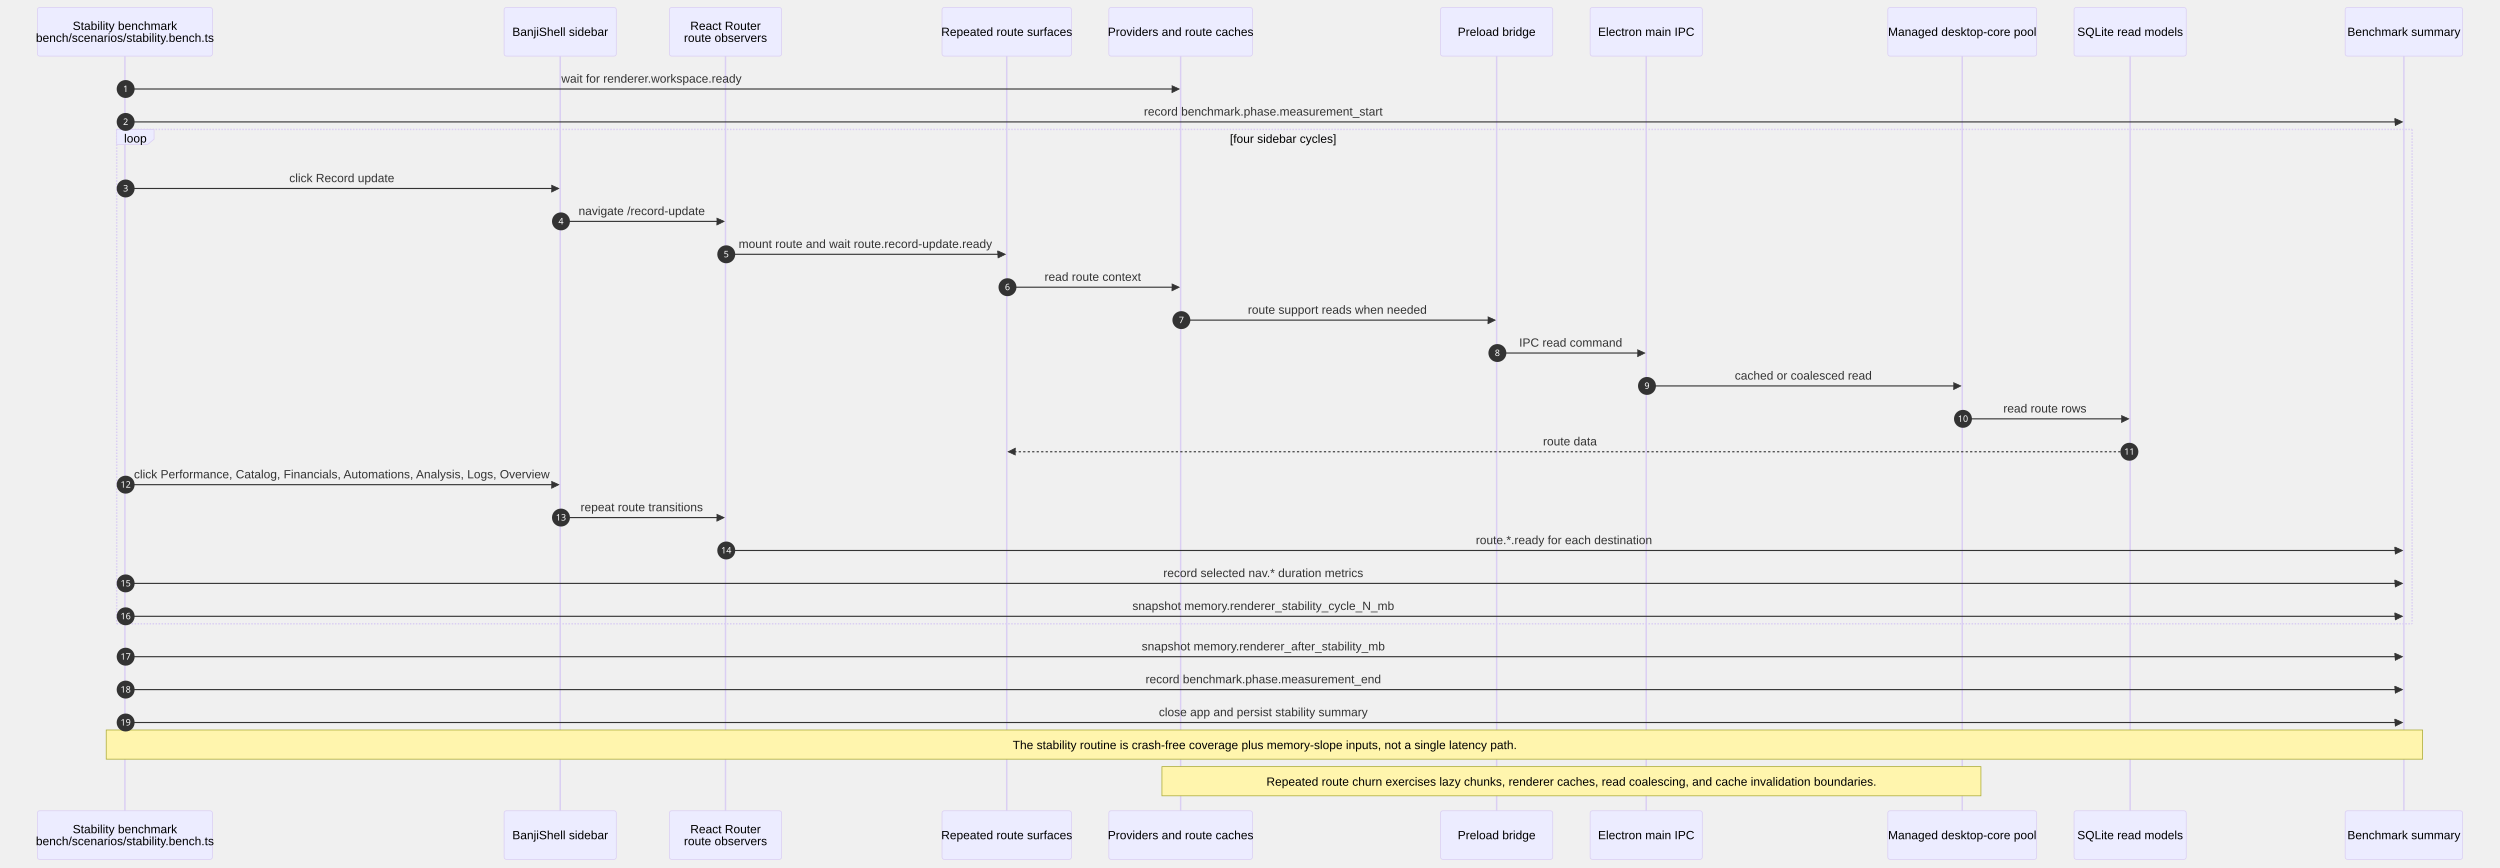
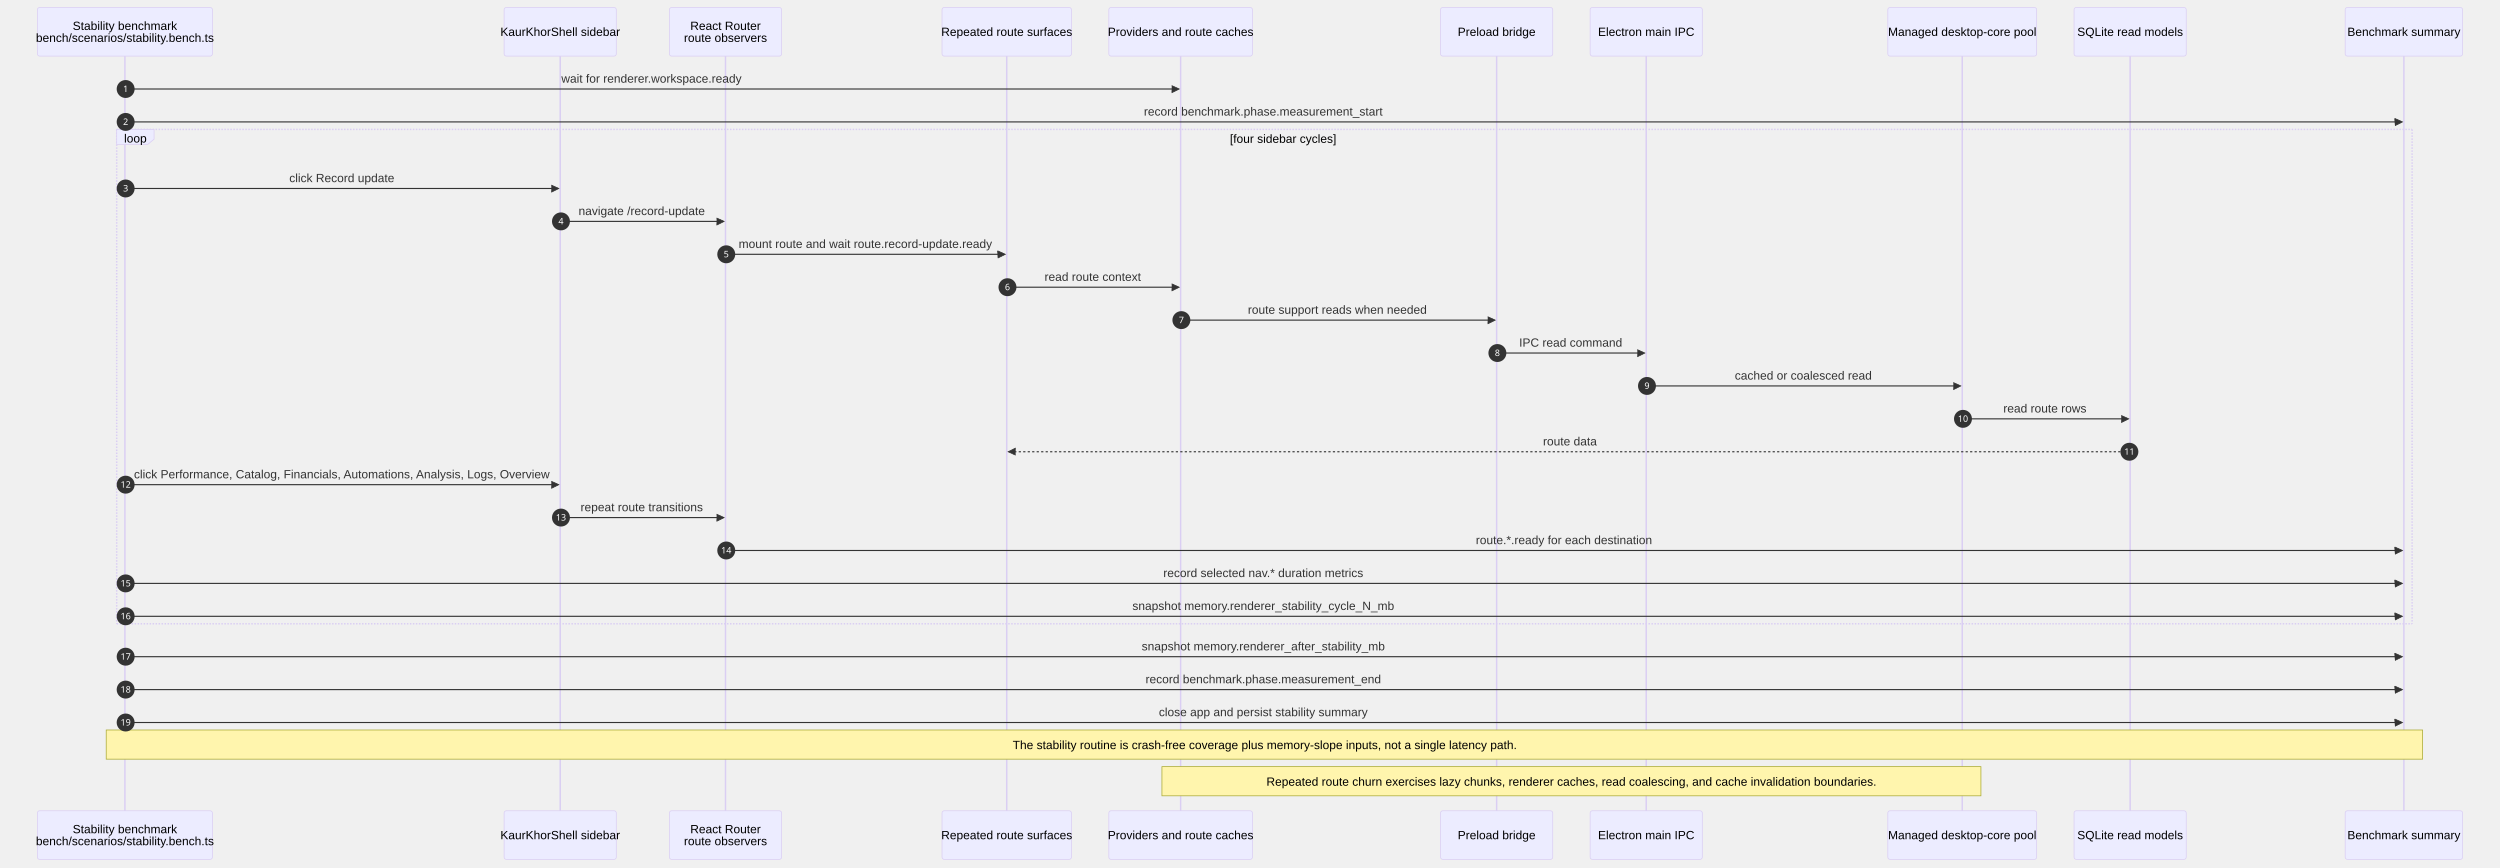
<svg xmlns="http://www.w3.org/2000/svg" id="my-svg" width="100%" style="max-width: 3342.5px; background-color: white;" viewBox="-50 -10 3342.5 1160" role="graphics-document document" aria-roledescription="sequence">
  <g>
    <rect x="3085.5" y="1074" fill="#eaeaea" stroke="#666" width="157" height="65" name="Metrics" rx="3" ry="3" class="actor actor-bottom" />
    <text x="3164" y="1106.5" dominant-baseline="central" alignment-baseline="central" class="actor actor-box" style="text-anchor: middle; font-size: 16px; font-weight: 400;">
      <tspan x="3164" dy="0">Benchmark summary</tspan>
    </text>
  </g>
  <g>
    <rect x="2723" y="1074" fill="#eaeaea" stroke="#666" width="150" height="65" name="Store" rx="3" ry="3" class="actor actor-bottom" />
    <text x="2798" y="1106.5" dominant-baseline="central" alignment-baseline="central" class="actor actor-box" style="text-anchor: middle; font-size: 16px; font-weight: 400;">
      <tspan x="2798" dy="0">SQLite read models</tspan>
    </text>
  </g>
  <g>
    <rect x="2474" y="1074" fill="#eaeaea" stroke="#666" width="199" height="65" name="Core" rx="3" ry="3" class="actor actor-bottom" />
    <text x="2573.5" y="1106.5" dominant-baseline="central" alignment-baseline="central" class="actor actor-box" style="text-anchor: middle; font-size: 16px; font-weight: 400;">
      <tspan x="2573.5" dy="0">Managed desktop-core pool</tspan>
    </text>
  </g>
  <g>
    <rect x="2076" y="1074" fill="#eaeaea" stroke="#666" width="150" height="65" name="Main" rx="3" ry="3" class="actor actor-bottom" />
    <text x="2151" y="1106.5" dominant-baseline="central" alignment-baseline="central" class="actor actor-box" style="text-anchor: middle; font-size: 16px; font-weight: 400;">
      <tspan x="2151" dy="0">Electron main IPC</tspan>
    </text>
  </g>
  <g>
    <rect x="1876" y="1074" fill="#eaeaea" stroke="#666" width="150" height="65" name="Preload" rx="3" ry="3" class="actor actor-bottom" />
    <text x="1951" y="1106.5" dominant-baseline="central" alignment-baseline="central" class="actor actor-box" style="text-anchor: middle; font-size: 16px; font-weight: 400;">
      <tspan x="1951" dy="0">Preload bridge</tspan>
    </text>
  </g>
  <g>
    <rect x="1432.5" y="1074" fill="#eaeaea" stroke="#666" width="192" height="65" name="Provider" rx="3" ry="3" class="actor actor-bottom" />
    <text x="1528.5" y="1106.5" dominant-baseline="central" alignment-baseline="central" class="actor actor-box" style="text-anchor: middle; font-size: 16px; font-weight: 400;">
      <tspan x="1528.5" dy="0">Providers and route caches</tspan>
    </text>
  </g>
  <g>
    <rect x="1209.5" y="1074" fill="#eaeaea" stroke="#666" width="173" height="65" name="Routes" rx="3" ry="3" class="actor actor-bottom" />
    <text x="1296" y="1106.5" dominant-baseline="central" alignment-baseline="central" class="actor actor-box" style="text-anchor: middle; font-size: 16px; font-weight: 400;">
      <tspan x="1296" dy="0">Repeated route surfaces</tspan>
    </text>
  </g>
  <g>
    <rect x="845" y="1074" fill="#eaeaea" stroke="#666" width="150" height="65" name="Router" rx="3" ry="3" class="actor actor-bottom" />
    <text x="920" y="1106.5" dominant-baseline="central" alignment-baseline="central" class="actor actor-box" style="text-anchor: middle; font-size: 16px; font-weight: 400;">
      <tspan x="920" dy="-8">React Router</tspan>
    </text>
    <text x="920" y="1106.5" dominant-baseline="central" alignment-baseline="central" class="actor actor-box" style="text-anchor: middle; font-size: 16px; font-weight: 400;">
      <tspan x="920" dy="8">route observers</tspan>
    </text>
  </g>
  <g>
    <rect x="624" y="1074" fill="#eaeaea" stroke="#666" width="150" height="65" name="Shell" rx="3" ry="3" class="actor actor-bottom" />
    <text x="699" y="1106.5" dominant-baseline="central" alignment-baseline="central" class="actor actor-box" style="text-anchor: middle; font-size: 16px; font-weight: 400;">
-       <tspan x="699" dy="0">BanjiShell sidebar</tspan>
+       <tspan x="699" dy="0">KaurKhorShell sidebar</tspan>
    </text>
  </g>
  <g>
    <rect x="0" y="1074" fill="#eaeaea" stroke="#666" width="234" height="65" name="Bench" rx="3" ry="3" class="actor actor-bottom" />
    <text x="117" y="1106.5" dominant-baseline="central" alignment-baseline="central" class="actor actor-box" style="text-anchor: middle; font-size: 16px; font-weight: 400;">
      <tspan x="117" dy="-8">Stability benchmark</tspan>
    </text>
    <text x="117" y="1106.5" dominant-baseline="central" alignment-baseline="central" class="actor actor-box" style="text-anchor: middle; font-size: 16px; font-weight: 400;">
      <tspan x="117" dy="8">bench/scenarios/stability.bench.ts</tspan>
    </text>
  </g>
  <g>
    <line id="actor9" x1="3164" y1="65" x2="3164" y2="1074" class="actor-line 200" stroke-width="0.5px" stroke="#999" name="Metrics" />
    <g id="root-9">
      <rect x="3085.5" y="0" fill="#eaeaea" stroke="#666" width="157" height="65" name="Metrics" rx="3" ry="3" class="actor actor-top" />
      <text x="3164" y="32.5" dominant-baseline="central" alignment-baseline="central" class="actor actor-box" style="text-anchor: middle; font-size: 16px; font-weight: 400;">
        <tspan x="3164" dy="0">Benchmark summary</tspan>
      </text>
    </g>
  </g>
  <g>
    <line id="actor8" x1="2798" y1="65" x2="2798" y2="1074" class="actor-line 200" stroke-width="0.5px" stroke="#999" name="Store" />
    <g id="root-8">
      <rect x="2723" y="0" fill="#eaeaea" stroke="#666" width="150" height="65" name="Store" rx="3" ry="3" class="actor actor-top" />
      <text x="2798" y="32.5" dominant-baseline="central" alignment-baseline="central" class="actor actor-box" style="text-anchor: middle; font-size: 16px; font-weight: 400;">
        <tspan x="2798" dy="0">SQLite read models</tspan>
      </text>
    </g>
  </g>
  <g>
    <line id="actor7" x1="2573.5" y1="65" x2="2573.5" y2="1074" class="actor-line 200" stroke-width="0.5px" stroke="#999" name="Core" />
    <g id="root-7">
      <rect x="2474" y="0" fill="#eaeaea" stroke="#666" width="199" height="65" name="Core" rx="3" ry="3" class="actor actor-top" />
      <text x="2573.5" y="32.5" dominant-baseline="central" alignment-baseline="central" class="actor actor-box" style="text-anchor: middle; font-size: 16px; font-weight: 400;">
        <tspan x="2573.5" dy="0">Managed desktop-core pool</tspan>
      </text>
    </g>
  </g>
  <g>
    <line id="actor6" x1="2151" y1="65" x2="2151" y2="1074" class="actor-line 200" stroke-width="0.5px" stroke="#999" name="Main" />
    <g id="root-6">
      <rect x="2076" y="0" fill="#eaeaea" stroke="#666" width="150" height="65" name="Main" rx="3" ry="3" class="actor actor-top" />
      <text x="2151" y="32.5" dominant-baseline="central" alignment-baseline="central" class="actor actor-box" style="text-anchor: middle; font-size: 16px; font-weight: 400;">
        <tspan x="2151" dy="0">Electron main IPC</tspan>
      </text>
    </g>
  </g>
  <g>
    <line id="actor5" x1="1951" y1="65" x2="1951" y2="1074" class="actor-line 200" stroke-width="0.5px" stroke="#999" name="Preload" />
    <g id="root-5">
      <rect x="1876" y="0" fill="#eaeaea" stroke="#666" width="150" height="65" name="Preload" rx="3" ry="3" class="actor actor-top" />
      <text x="1951" y="32.5" dominant-baseline="central" alignment-baseline="central" class="actor actor-box" style="text-anchor: middle; font-size: 16px; font-weight: 400;">
        <tspan x="1951" dy="0">Preload bridge</tspan>
      </text>
    </g>
  </g>
  <g>
    <line id="actor4" x1="1528.5" y1="65" x2="1528.5" y2="1074" class="actor-line 200" stroke-width="0.5px" stroke="#999" name="Provider" />
    <g id="root-4">
      <rect x="1432.5" y="0" fill="#eaeaea" stroke="#666" width="192" height="65" name="Provider" rx="3" ry="3" class="actor actor-top" />
      <text x="1528.5" y="32.5" dominant-baseline="central" alignment-baseline="central" class="actor actor-box" style="text-anchor: middle; font-size: 16px; font-weight: 400;">
        <tspan x="1528.5" dy="0">Providers and route caches</tspan>
      </text>
    </g>
  </g>
  <g>
    <line id="actor3" x1="1296" y1="65" x2="1296" y2="1074" class="actor-line 200" stroke-width="0.5px" stroke="#999" name="Routes" />
    <g id="root-3">
      <rect x="1209.5" y="0" fill="#eaeaea" stroke="#666" width="173" height="65" name="Routes" rx="3" ry="3" class="actor actor-top" />
      <text x="1296" y="32.5" dominant-baseline="central" alignment-baseline="central" class="actor actor-box" style="text-anchor: middle; font-size: 16px; font-weight: 400;">
        <tspan x="1296" dy="0">Repeated route surfaces</tspan>
      </text>
    </g>
  </g>
  <g>
    <line id="actor2" x1="920" y1="65" x2="920" y2="1074" class="actor-line 200" stroke-width="0.5px" stroke="#999" name="Router" />
    <g id="root-2">
      <rect x="845" y="0" fill="#eaeaea" stroke="#666" width="150" height="65" name="Router" rx="3" ry="3" class="actor actor-top" />
      <text x="920" y="32.5" dominant-baseline="central" alignment-baseline="central" class="actor actor-box" style="text-anchor: middle; font-size: 16px; font-weight: 400;">
        <tspan x="920" dy="-8">React Router</tspan>
      </text>
      <text x="920" y="32.5" dominant-baseline="central" alignment-baseline="central" class="actor actor-box" style="text-anchor: middle; font-size: 16px; font-weight: 400;">
        <tspan x="920" dy="8">route observers</tspan>
      </text>
    </g>
  </g>
  <g>
    <line id="actor1" x1="699" y1="65" x2="699" y2="1074" class="actor-line 200" stroke-width="0.5px" stroke="#999" name="Shell" />
    <g id="root-1">
      <rect x="624" y="0" fill="#eaeaea" stroke="#666" width="150" height="65" name="Shell" rx="3" ry="3" class="actor actor-top" />
      <text x="699" y="32.5" dominant-baseline="central" alignment-baseline="central" class="actor actor-box" style="text-anchor: middle; font-size: 16px; font-weight: 400;">
-         <tspan x="699" dy="0">BanjiShell sidebar</tspan>
+         <tspan x="699" dy="0">KaurKhorShell sidebar</tspan>
      </text>
    </g>
  </g>
  <g>
    <line id="actor0" x1="117" y1="65" x2="117" y2="1074" class="actor-line 200" stroke-width="0.5px" stroke="#999" name="Bench" />
    <g id="root-0">
      <rect x="0" y="0" fill="#eaeaea" stroke="#666" width="234" height="65" name="Bench" rx="3" ry="3" class="actor actor-top" />
      <text x="117" y="32.5" dominant-baseline="central" alignment-baseline="central" class="actor actor-box" style="text-anchor: middle; font-size: 16px; font-weight: 400;">
        <tspan x="117" dy="-8">Stability benchmark</tspan>
      </text>
      <text x="117" y="32.5" dominant-baseline="central" alignment-baseline="central" class="actor actor-box" style="text-anchor: middle; font-size: 16px; font-weight: 400;">
        <tspan x="117" dy="8">bench/scenarios/stability.bench.ts</tspan>
      </text>
    </g>
  </g>
  <style>#my-svg{font-family:"trebuchet ms",verdana,arial,sans-serif;font-size:16px;fill:#333;}@keyframes edge-animation-frame{from{stroke-dashoffset:0;}}@keyframes dash{to{stroke-dashoffset:0;}}#my-svg .edge-animation-slow{stroke-dasharray:9,5!important;stroke-dashoffset:900;animation:dash 50s linear infinite;stroke-linecap:round;}#my-svg .edge-animation-fast{stroke-dasharray:9,5!important;stroke-dashoffset:900;animation:dash 20s linear infinite;stroke-linecap:round;}#my-svg .error-icon{fill:#552222;}#my-svg .error-text{fill:#552222;stroke:#552222;}#my-svg .edge-thickness-normal{stroke-width:1px;}#my-svg .edge-thickness-thick{stroke-width:3.5px;}#my-svg .edge-pattern-solid{stroke-dasharray:0;}#my-svg .edge-thickness-invisible{stroke-width:0;fill:none;}#my-svg .edge-pattern-dashed{stroke-dasharray:3;}#my-svg .edge-pattern-dotted{stroke-dasharray:2;}#my-svg .marker{fill:#333333;stroke:#333333;}#my-svg .marker.cross{stroke:#333333;}#my-svg svg{font-family:"trebuchet ms",verdana,arial,sans-serif;font-size:16px;}#my-svg p{margin:0;}#my-svg .actor{stroke:hsl(259.626, 59.777%, 87.902%);fill:#ECECFF;}#my-svg text.actor&gt;tspan{fill:black;stroke:none;}#my-svg .actor-line{stroke:hsl(259.626, 59.777%, 87.902%);}#my-svg .innerArc{stroke-width:1.5;stroke-dasharray:none;}#my-svg .messageLine0{stroke-width:1.5;stroke-dasharray:none;stroke:#333;}#my-svg .messageLine1{stroke-width:1.5;stroke-dasharray:2,2;stroke:#333;}#my-svg #arrowhead path{fill:#333;stroke:#333;}#my-svg .sequenceNumber{fill:white;}#my-svg #sequencenumber{fill:#333;}#my-svg #crosshead path{fill:#333;stroke:#333;}#my-svg .messageText{fill:#333;stroke:none;}#my-svg .labelBox{stroke:hsl(259.626, 59.777%, 87.902%);fill:#ECECFF;}#my-svg .labelText,#my-svg .labelText&gt;tspan{fill:black;stroke:none;}#my-svg .loopText,#my-svg .loopText&gt;tspan{fill:black;stroke:none;}#my-svg .loopLine{stroke-width:2px;stroke-dasharray:2,2;stroke:hsl(259.626, 59.777%, 87.902%);fill:hsl(259.626, 59.777%, 87.902%);}#my-svg .note{stroke:#aaaa33;fill:#fff5ad;}#my-svg .noteText,#my-svg .noteText&gt;tspan{fill:black;stroke:none;}#my-svg .activation0{fill:#f4f4f4;stroke:#666;}#my-svg .activation1{fill:#f4f4f4;stroke:#666;}#my-svg .activation2{fill:#f4f4f4;stroke:#666;}#my-svg .actorPopupMenu{position:absolute;}#my-svg .actorPopupMenuPanel{position:absolute;fill:#ECECFF;box-shadow:0px 8px 16px 0px rgba(0,0,0,0.2);filter:drop-shadow(3px 5px 2px rgb(0 0 0 / 0.4));}#my-svg .actor-man line{stroke:hsl(259.626, 59.777%, 87.902%);fill:#ECECFF;}#my-svg .actor-man circle,#my-svg line{stroke:hsl(259.626, 59.777%, 87.902%);fill:#ECECFF;stroke-width:2px;}#my-svg :root{--mermaid-font-family:"trebuchet ms",verdana,arial,sans-serif;}</style>
  <g />
  <defs>
    <symbol id="computer" width="24" height="24">
      <path transform="scale(.5)" d="M2 2v13h20v-13h-20zm18 11h-16v-9h16v9zm-10.228 6l.466-1h3.524l.467 1h-4.457zm14.228 3h-24l2-6h2.104l-1.33 4h18.45l-1.297-4h2.073l2 6zm-5-10h-14v-7h14v7z" />
    </symbol>
  </defs>
  <defs>
    <symbol id="database" fill-rule="evenodd" clip-rule="evenodd">
      <path transform="scale(.5)" d="M12.258.001l.256.004.255.005.253.008.251.01.249.012.247.015.246.016.242.019.241.02.239.023.236.024.233.027.231.028.229.031.225.032.223.034.22.036.217.038.214.04.211.041.208.043.205.045.201.046.198.048.194.05.191.051.187.053.183.054.18.056.175.057.172.059.168.06.163.061.16.063.155.064.15.066.074.033.073.033.071.034.07.034.069.035.068.035.067.035.066.035.064.036.064.036.062.036.06.036.06.037.058.037.058.037.055.038.055.038.053.038.052.038.051.039.05.039.048.039.047.039.045.04.044.04.043.04.041.04.04.041.039.041.037.041.036.041.034.041.033.042.032.042.03.042.029.042.027.042.026.043.024.043.023.043.021.043.02.043.018.044.017.043.015.044.013.044.012.044.011.045.009.044.007.045.006.045.004.045.002.045.001.045v17l-.001.045-.002.045-.004.045-.006.045-.007.045-.009.044-.011.045-.012.044-.013.044-.015.044-.017.043-.018.044-.02.043-.021.043-.023.043-.024.043-.026.043-.027.042-.029.042-.03.042-.032.042-.033.042-.034.041-.036.041-.037.041-.039.041-.04.041-.041.04-.043.04-.044.04-.045.04-.047.039-.048.039-.05.039-.051.039-.052.038-.053.038-.055.038-.055.038-.058.037-.058.037-.06.037-.06.036-.062.036-.064.036-.064.036-.066.035-.067.035-.068.035-.069.035-.07.034-.071.034-.073.033-.074.033-.15.066-.155.064-.16.063-.163.061-.168.06-.172.059-.175.057-.18.056-.183.054-.187.053-.191.051-.194.05-.198.048-.201.046-.205.045-.208.043-.211.041-.214.04-.217.038-.22.036-.223.034-.225.032-.229.031-.231.028-.233.027-.236.024-.239.023-.241.02-.242.019-.246.016-.247.015-.249.012-.251.01-.253.008-.255.005-.256.004-.258.001-.258-.001-.256-.004-.255-.005-.253-.008-.251-.01-.249-.012-.247-.015-.245-.016-.243-.019-.241-.02-.238-.023-.236-.024-.234-.027-.231-.028-.228-.031-.226-.032-.223-.034-.22-.036-.217-.038-.214-.04-.211-.041-.208-.043-.204-.045-.201-.046-.198-.048-.195-.05-.19-.051-.187-.053-.184-.054-.179-.056-.176-.057-.172-.059-.167-.06-.164-.061-.159-.063-.155-.064-.151-.066-.074-.033-.072-.033-.072-.034-.07-.034-.069-.035-.068-.035-.067-.035-.066-.035-.064-.036-.063-.036-.062-.036-.061-.036-.06-.037-.058-.037-.057-.037-.056-.038-.055-.038-.053-.038-.052-.038-.051-.039-.049-.039-.049-.039-.046-.039-.046-.04-.044-.04-.043-.04-.041-.04-.04-.041-.039-.041-.037-.041-.036-.041-.034-.041-.033-.042-.032-.042-.03-.042-.029-.042-.027-.042-.026-.043-.024-.043-.023-.043-.021-.043-.02-.043-.018-.044-.017-.043-.015-.044-.013-.044-.012-.044-.011-.045-.009-.044-.007-.045-.006-.045-.004-.045-.002-.045-.001-.045v-17l.001-.045.002-.045.004-.045.006-.045.007-.045.009-.044.011-.045.012-.044.013-.044.015-.044.017-.043.018-.044.02-.043.021-.043.023-.043.024-.043.026-.043.027-.042.029-.042.03-.042.032-.042.033-.042.034-.041.036-.041.037-.041.039-.041.04-.041.041-.04.043-.04.044-.04.046-.04.046-.039.049-.039.049-.039.051-.039.052-.038.053-.038.055-.038.056-.038.057-.037.058-.037.06-.037.061-.036.062-.036.063-.036.064-.036.066-.035.067-.035.068-.035.069-.035.07-.034.072-.034.072-.033.074-.033.151-.066.155-.064.159-.063.164-.061.167-.06.172-.059.176-.057.179-.056.184-.054.187-.053.19-.051.195-.05.198-.048.201-.046.204-.045.208-.043.211-.041.214-.04.217-.038.22-.036.223-.034.226-.032.228-.031.231-.028.234-.027.236-.024.238-.023.241-.02.243-.019.245-.016.247-.015.249-.012.251-.01.253-.008.255-.005.256-.004.258-.001.258.001zm-9.258 20.499v.01l.001.021.003.021.004.022.005.021.006.022.007.022.009.023.01.022.011.023.012.023.013.023.015.023.016.024.017.023.018.024.019.024.021.024.022.025.023.024.024.025.052.049.056.05.061.051.066.051.07.051.075.051.079.052.084.052.088.052.092.052.097.052.102.051.105.052.11.052.114.051.119.051.123.051.127.05.131.05.135.05.139.048.144.049.147.047.152.047.155.047.16.045.163.045.167.043.171.043.176.041.178.041.183.039.187.039.19.037.194.035.197.035.202.033.204.031.209.03.212.029.216.027.219.025.222.024.226.021.23.02.233.018.236.016.24.015.243.012.246.01.249.008.253.005.256.004.259.001.26-.001.257-.004.254-.005.25-.008.247-.011.244-.012.241-.014.237-.016.233-.018.231-.021.226-.021.224-.024.22-.026.216-.027.212-.028.21-.031.205-.031.202-.034.198-.034.194-.036.191-.037.187-.039.183-.04.179-.04.175-.042.172-.043.168-.044.163-.045.16-.046.155-.046.152-.047.148-.048.143-.049.139-.049.136-.05.131-.05.126-.05.123-.051.118-.052.114-.051.11-.052.106-.052.101-.052.096-.052.092-.052.088-.053.083-.051.079-.052.074-.052.07-.051.065-.051.06-.051.056-.05.051-.05.023-.024.023-.025.021-.024.02-.024.019-.024.018-.024.017-.024.015-.023.014-.024.013-.023.012-.023.01-.023.01-.022.008-.022.006-.022.006-.022.004-.022.004-.021.001-.021.001-.021v-4.127l-.077.055-.08.053-.083.054-.085.053-.087.052-.09.052-.093.051-.095.05-.097.05-.1.049-.102.049-.105.048-.106.047-.109.047-.111.046-.114.045-.115.045-.118.044-.12.043-.122.042-.124.042-.126.041-.128.04-.13.04-.132.038-.134.038-.135.037-.138.037-.139.035-.142.035-.143.034-.144.033-.147.032-.148.031-.15.03-.151.03-.153.029-.154.027-.156.027-.158.026-.159.025-.161.024-.162.023-.163.022-.165.021-.166.02-.167.019-.169.018-.169.017-.171.016-.173.015-.173.014-.175.013-.175.012-.177.011-.178.01-.179.008-.179.008-.181.006-.182.005-.182.004-.184.003-.184.002h-.37l-.184-.002-.184-.003-.182-.004-.182-.005-.181-.006-.179-.008-.179-.008-.178-.01-.176-.011-.176-.012-.175-.013-.173-.014-.172-.015-.171-.016-.17-.017-.169-.018-.167-.019-.166-.02-.165-.021-.163-.022-.162-.023-.161-.024-.159-.025-.157-.026-.156-.027-.155-.027-.153-.029-.151-.03-.15-.03-.148-.031-.146-.032-.145-.033-.143-.034-.141-.035-.14-.035-.137-.037-.136-.037-.134-.038-.132-.038-.13-.04-.128-.04-.126-.041-.124-.042-.122-.042-.12-.044-.117-.043-.116-.045-.113-.045-.112-.046-.109-.047-.106-.047-.105-.048-.102-.049-.1-.049-.097-.05-.095-.05-.093-.052-.09-.051-.087-.052-.085-.053-.083-.054-.08-.054-.077-.054v4.127zm0-5.654v.011l.001.021.003.021.004.021.005.022.006.022.007.022.009.022.01.022.011.023.012.023.013.023.015.024.016.023.017.024.018.024.019.024.021.024.022.024.023.025.024.024.052.05.056.05.061.05.066.051.07.051.075.052.079.051.084.052.088.052.092.052.097.052.102.052.105.052.11.051.114.051.119.052.123.05.127.051.131.05.135.049.139.049.144.048.147.048.152.047.155.046.16.045.163.045.167.044.171.042.176.042.178.04.183.04.187.038.19.037.194.036.197.034.202.033.204.032.209.03.212.028.216.027.219.025.222.024.226.022.23.02.233.018.236.016.24.014.243.012.246.01.249.008.253.006.256.003.259.001.26-.001.257-.003.254-.006.25-.008.247-.01.244-.012.241-.015.237-.016.233-.018.231-.02.226-.022.224-.024.22-.025.216-.027.212-.029.21-.03.205-.032.202-.033.198-.035.194-.036.191-.037.187-.039.183-.039.179-.041.175-.042.172-.043.168-.044.163-.045.16-.045.155-.047.152-.047.148-.048.143-.048.139-.05.136-.049.131-.05.126-.051.123-.051.118-.051.114-.052.11-.052.106-.052.101-.052.096-.052.092-.052.088-.052.083-.052.079-.052.074-.051.07-.052.065-.051.06-.05.056-.051.051-.049.023-.025.023-.024.021-.025.02-.024.019-.024.018-.024.017-.024.015-.023.014-.023.013-.024.012-.022.01-.023.01-.023.008-.022.006-.022.006-.022.004-.021.004-.022.001-.021.001-.021v-4.139l-.077.054-.08.054-.083.054-.085.052-.087.053-.09.051-.093.051-.095.051-.097.05-.1.049-.102.049-.105.048-.106.047-.109.047-.111.046-.114.045-.115.044-.118.044-.12.044-.122.042-.124.042-.126.041-.128.04-.13.039-.132.039-.134.038-.135.037-.138.036-.139.036-.142.035-.143.033-.144.033-.147.033-.148.031-.15.03-.151.03-.153.028-.154.028-.156.027-.158.026-.159.025-.161.024-.162.023-.163.022-.165.021-.166.02-.167.019-.169.018-.169.017-.171.016-.173.015-.173.014-.175.013-.175.012-.177.011-.178.009-.179.009-.179.007-.181.007-.182.005-.182.004-.184.003-.184.002h-.37l-.184-.002-.184-.003-.182-.004-.182-.005-.181-.007-.179-.007-.179-.009-.178-.009-.176-.011-.176-.012-.175-.013-.173-.014-.172-.015-.171-.016-.17-.017-.169-.018-.167-.019-.166-.02-.165-.021-.163-.022-.162-.023-.161-.024-.159-.025-.157-.026-.156-.027-.155-.028-.153-.028-.151-.03-.15-.03-.148-.031-.146-.033-.145-.033-.143-.033-.141-.035-.14-.036-.137-.036-.136-.037-.134-.038-.132-.039-.13-.039-.128-.04-.126-.041-.124-.042-.122-.043-.12-.043-.117-.044-.116-.044-.113-.046-.112-.046-.109-.046-.106-.047-.105-.048-.102-.049-.1-.049-.097-.05-.095-.051-.093-.051-.09-.051-.087-.053-.085-.052-.083-.054-.08-.054-.077-.054v4.139zm0-5.666v.011l.001.02.003.022.004.021.005.022.006.021.007.022.009.023.01.022.011.023.012.023.013.023.015.023.016.024.017.024.018.023.019.024.021.025.022.024.023.024.024.025.052.05.056.05.061.05.066.051.07.051.075.052.079.051.084.052.088.052.092.052.097.052.102.052.105.051.11.052.114.051.119.051.123.051.127.05.131.05.135.05.139.049.144.048.147.048.152.047.155.046.16.045.163.045.167.043.171.043.176.042.178.04.183.04.187.038.19.037.194.036.197.034.202.033.204.032.209.03.212.028.216.027.219.025.222.024.226.021.23.02.233.018.236.017.24.014.243.012.246.01.249.008.253.006.256.003.259.001.26-.001.257-.003.254-.006.25-.008.247-.01.244-.013.241-.014.237-.016.233-.018.231-.02.226-.022.224-.024.22-.025.216-.027.212-.029.21-.03.205-.032.202-.033.198-.035.194-.036.191-.037.187-.039.183-.039.179-.041.175-.042.172-.043.168-.044.163-.045.16-.045.155-.047.152-.047.148-.048.143-.049.139-.049.136-.049.131-.051.126-.05.123-.051.118-.052.114-.051.11-.052.106-.052.101-.052.096-.052.092-.052.088-.052.083-.052.079-.052.074-.052.07-.051.065-.051.06-.051.056-.05.051-.049.023-.025.023-.025.021-.024.02-.024.019-.024.018-.024.017-.024.015-.023.014-.024.013-.023.012-.023.01-.022.01-.023.008-.022.006-.022.006-.022.004-.022.004-.021.001-.021.001-.021v-4.153l-.077.054-.08.054-.083.053-.085.053-.087.053-.09.051-.093.051-.095.051-.097.05-.1.049-.102.048-.105.048-.106.048-.109.046-.111.046-.114.046-.115.044-.118.044-.12.043-.122.043-.124.042-.126.041-.128.04-.13.039-.132.039-.134.038-.135.037-.138.036-.139.036-.142.034-.143.034-.144.033-.147.032-.148.032-.15.03-.151.03-.153.028-.154.028-.156.027-.158.026-.159.024-.161.024-.162.023-.163.023-.165.021-.166.02-.167.019-.169.018-.169.017-.171.016-.173.015-.173.014-.175.013-.175.012-.177.01-.178.01-.179.009-.179.007-.181.006-.182.006-.182.004-.184.003-.184.001-.185.001-.185-.001-.184-.001-.184-.003-.182-.004-.182-.006-.181-.006-.179-.007-.179-.009-.178-.01-.176-.01-.176-.012-.175-.013-.173-.014-.172-.015-.171-.016-.17-.017-.169-.018-.167-.019-.166-.02-.165-.021-.163-.023-.162-.023-.161-.024-.159-.024-.157-.026-.156-.027-.155-.028-.153-.028-.151-.03-.15-.03-.148-.032-.146-.032-.145-.033-.143-.034-.141-.034-.14-.036-.137-.036-.136-.037-.134-.038-.132-.039-.13-.039-.128-.041-.126-.041-.124-.041-.122-.043-.12-.043-.117-.044-.116-.044-.113-.046-.112-.046-.109-.046-.106-.048-.105-.048-.102-.048-.1-.05-.097-.049-.095-.051-.093-.051-.09-.052-.087-.052-.085-.053-.083-.053-.08-.054-.077-.054v4.153zm8.74-8.179l-.257.004-.254.005-.25.008-.247.011-.244.012-.241.014-.237.016-.233.018-.231.021-.226.022-.224.023-.22.026-.216.027-.212.028-.21.031-.205.032-.202.033-.198.034-.194.036-.191.038-.187.038-.183.04-.179.041-.175.042-.172.043-.168.043-.163.045-.16.046-.155.046-.152.048-.148.048-.143.048-.139.049-.136.05-.131.05-.126.051-.123.051-.118.051-.114.052-.11.052-.106.052-.101.052-.096.052-.092.052-.088.052-.083.052-.079.052-.074.051-.07.052-.065.051-.06.05-.056.05-.051.05-.023.025-.023.024-.021.024-.02.025-.019.024-.018.024-.017.023-.015.024-.014.023-.013.023-.012.023-.01.023-.01.022-.008.022-.006.023-.006.021-.004.022-.004.021-.001.021-.001.021.001.021.001.021.004.021.004.022.006.021.006.023.008.022.01.022.01.023.012.023.013.023.014.023.015.024.017.023.018.024.019.024.02.025.021.024.023.024.023.025.051.05.056.05.06.05.065.051.07.052.074.051.079.052.083.052.088.052.092.052.096.052.101.052.106.052.11.052.114.052.118.051.123.051.126.051.131.05.136.05.139.049.143.048.148.048.152.048.155.046.16.046.163.045.168.043.172.043.175.042.179.041.183.04.187.038.191.038.194.036.198.034.202.033.205.032.21.031.212.028.216.027.22.026.224.023.226.022.231.021.233.018.237.016.241.014.244.012.247.011.25.008.254.005.257.004.26.001.26-.001.257-.004.254-.005.25-.008.247-.011.244-.012.241-.014.237-.016.233-.018.231-.021.226-.022.224-.023.22-.026.216-.027.212-.028.21-.031.205-.032.202-.033.198-.034.194-.036.191-.038.187-.038.183-.04.179-.041.175-.042.172-.043.168-.043.163-.045.16-.046.155-.046.152-.048.148-.048.143-.048.139-.049.136-.05.131-.05.126-.051.123-.051.118-.051.114-.052.11-.052.106-.052.101-.052.096-.052.092-.052.088-.052.083-.052.079-.052.074-.051.07-.052.065-.051.06-.05.056-.05.051-.05.023-.025.023-.024.021-.024.02-.025.019-.024.018-.024.017-.023.015-.024.014-.023.013-.023.012-.023.01-.023.01-.022.008-.022.006-.023.006-.021.004-.022.004-.021.001-.021.001-.021-.001-.021-.001-.021-.004-.021-.004-.022-.006-.021-.006-.023-.008-.022-.01-.022-.01-.023-.012-.023-.013-.023-.014-.023-.015-.024-.017-.023-.018-.024-.019-.024-.02-.025-.021-.024-.023-.024-.023-.025-.051-.05-.056-.05-.06-.05-.065-.051-.07-.052-.074-.051-.079-.052-.083-.052-.088-.052-.092-.052-.096-.052-.101-.052-.106-.052-.11-.052-.114-.052-.118-.051-.123-.051-.126-.051-.131-.05-.136-.05-.139-.049-.143-.048-.148-.048-.152-.048-.155-.046-.16-.046-.163-.045-.168-.043-.172-.043-.175-.042-.179-.041-.183-.04-.187-.038-.191-.038-.194-.036-.198-.034-.202-.033-.205-.032-.21-.031-.212-.028-.216-.027-.22-.026-.224-.023-.226-.022-.231-.021-.233-.018-.237-.016-.241-.014-.244-.012-.247-.011-.25-.008-.254-.005-.257-.004-.26-.001-.26.001z" />
    </symbol>
  </defs>
  <defs>
    <symbol id="clock" width="24" height="24">
      <path transform="scale(.5)" d="M12 2c5.514 0 10 4.486 10 10s-4.486 10-10 10-10-4.486-10-10 4.486-10 10-10zm0-2c-6.627 0-12 5.373-12 12s5.373 12 12 12 12-5.373 12-12-5.373-12-12-12zm5.848 12.459c.202.038.202.333.001.372-1.907.361-6.045 1.111-6.547 1.111-.719 0-1.301-.582-1.301-1.301 0-.512.77-5.447 1.125-7.445.034-.192.312-.181.343.014l.985 6.238 5.394 1.011z" />
    </symbol>
  </defs>
  <defs>
    <marker id="arrowhead" refX="7.9" refY="5" markerUnits="userSpaceOnUse" markerWidth="12" markerHeight="12" orient="auto-start-reverse">
      <path d="M -1 0 L 10 5 L 0 10 z" />
    </marker>
  </defs>
  <defs>
    <marker id="crosshead" markerWidth="15" markerHeight="8" orient="auto" refX="4" refY="4.5">
      <path fill="none" stroke="#000000" stroke-width="1pt" d="M 1,2 L 6,7 M 6,2 L 1,7" style="stroke-dasharray: 0, 0;" />
    </marker>
  </defs>
  <defs>
    <marker id="filled-head" refX="15.5" refY="7" markerWidth="20" markerHeight="28" orient="auto">
      <path d="M 18,7 L9,13 L14,7 L9,1 Z" />
    </marker>
  </defs>
  <defs>
    <marker id="sequencenumber" refX="15" refY="15" markerWidth="60" markerHeight="40" orient="auto">
      <circle cx="15" cy="15" r="6" />
    </marker>
  </defs>
  <g>
    <line x1="106" y1="163" x2="3175" y2="163" class="loopLine" />
    <line x1="3175" y1="163" x2="3175" y2="824" class="loopLine" />
    <line x1="106" y1="824" x2="3175" y2="824" class="loopLine" />
    <line x1="106" y1="163" x2="106" y2="824" class="loopLine" />
    <polygon points="106,163 156,163 156,176 147.6,183 106,183" class="labelBox" />
    <text x="131" y="176" text-anchor="middle" dominant-baseline="middle" alignment-baseline="middle" class="labelText" style="font-size: 16px; font-weight: 400;">loop</text>
    <text x="1665.5" y="181" text-anchor="middle" class="loopText" style="font-size: 16px; font-weight: 400;">
      <tspan x="1665.5">[four sidebar cycles]</tspan>
    </text>
  </g>
  <g>
    <rect x="92" y="966" fill="#EDF2AE" stroke="#666" width="3097" height="39" class="note" />
    <text x="1641" y="971" text-anchor="middle" dominant-baseline="middle" alignment-baseline="middle" class="noteText" dy="1em" style="font-size: 16px; font-weight: 400;">
      <tspan x="1641">The stability routine is crash-free coverage plus memory-slope inputs, not a single latency path.</tspan>
    </text>
  </g>
  <g>
    <rect x="1503.5" y="1015" fill="#EDF2AE" stroke="#666" width="1095" height="39" class="note" />
    <text x="2051" y="1020" text-anchor="middle" dominant-baseline="middle" alignment-baseline="middle" class="noteText" dy="1em" style="font-size: 16px; font-weight: 400;">
      <tspan x="2051">Repeated route churn exercises lazy chunks, renderer caches, read coalescing, and cache invalidation boundaries.</tspan>
    </text>
  </g>
  <text x="821" y="80" text-anchor="middle" dominant-baseline="middle" alignment-baseline="middle" class="messageText" dy="1em" style="font-size: 16px; font-weight: 400;">wait for renderer.workspace.ready</text>
  <line x1="118" y1="109" x2="1524.5" y2="109" class="messageLine0" stroke-width="2" stroke="none" marker-end="url(#arrowhead)" style="fill: none;" />
  <line x1="118" y1="109" x2="118" y2="109" stroke-width="0" marker-start="url(#sequencenumber)" />
  <text x="118" y="113" font-family="sans-serif" font-size="12px" text-anchor="middle" class="sequenceNumber">1</text>
  <text x="1639" y="124" text-anchor="middle" dominant-baseline="middle" alignment-baseline="middle" class="messageText" dy="1em" style="font-size: 16px; font-weight: 400;">record benchmark.phase.measurement_start</text>
  <line x1="118" y1="153" x2="3160" y2="153" class="messageLine0" stroke-width="2" stroke="none" marker-end="url(#arrowhead)" style="fill: none;" />
  <line x1="118" y1="153" x2="118" y2="153" stroke-width="0" marker-start="url(#sequencenumber)" />
  <text x="118" y="157" font-family="sans-serif" font-size="12px" text-anchor="middle" class="sequenceNumber">2</text>
  <text x="407" y="213" text-anchor="middle" dominant-baseline="middle" alignment-baseline="middle" class="messageText" dy="1em" style="font-size: 16px; font-weight: 400;">click Record update</text>
  <line x1="118" y1="242" x2="695" y2="242" class="messageLine0" stroke-width="2" stroke="none" marker-end="url(#arrowhead)" style="fill: none;" />
  <line x1="118" y1="242" x2="118" y2="242" stroke-width="0" marker-start="url(#sequencenumber)" />
  <text x="118" y="246" font-family="sans-serif" font-size="12px" text-anchor="middle" class="sequenceNumber">3</text>
  <text x="808" y="257" text-anchor="middle" dominant-baseline="middle" alignment-baseline="middle" class="messageText" dy="1em" style="font-size: 16px; font-weight: 400;">navigate /record-update</text>
  <line x1="700" y1="286" x2="916" y2="286" class="messageLine0" stroke-width="2" stroke="none" marker-end="url(#arrowhead)" style="fill: none;" />
  <line x1="700" y1="286" x2="700" y2="286" stroke-width="0" marker-start="url(#sequencenumber)" />
  <text x="700" y="290" font-family="sans-serif" font-size="12px" text-anchor="middle" class="sequenceNumber">4</text>
  <text x="1107" y="301" text-anchor="middle" dominant-baseline="middle" alignment-baseline="middle" class="messageText" dy="1em" style="font-size: 16px; font-weight: 400;">mount route and wait route.record-update.ready</text>
  <line x1="921" y1="330" x2="1292" y2="330" class="messageLine0" stroke-width="2" stroke="none" marker-end="url(#arrowhead)" style="fill: none;" />
  <line x1="921" y1="330" x2="921" y2="330" stroke-width="0" marker-start="url(#sequencenumber)" />
  <text x="921" y="334" font-family="sans-serif" font-size="12px" text-anchor="middle" class="sequenceNumber">5</text>
  <text x="1411" y="345" text-anchor="middle" dominant-baseline="middle" alignment-baseline="middle" class="messageText" dy="1em" style="font-size: 16px; font-weight: 400;">read route context</text>
  <line x1="1297" y1="374" x2="1524.5" y2="374" class="messageLine0" stroke-width="2" stroke="none" marker-end="url(#arrowhead)" style="fill: none;" />
  <line x1="1297" y1="374" x2="1297" y2="374" stroke-width="0" marker-start="url(#sequencenumber)" />
  <text x="1297" y="378" font-family="sans-serif" font-size="12px" text-anchor="middle" class="sequenceNumber">6</text>
  <text x="1738" y="389" text-anchor="middle" dominant-baseline="middle" alignment-baseline="middle" class="messageText" dy="1em" style="font-size: 16px; font-weight: 400;">route support reads when needed</text>
  <line x1="1529.5" y1="418" x2="1947" y2="418" class="messageLine0" stroke-width="2" stroke="none" marker-end="url(#arrowhead)" style="fill: none;" />
  <line x1="1529.5" y1="418" x2="1529.5" y2="418" stroke-width="0" marker-start="url(#sequencenumber)" />
  <text x="1529.5" y="422" font-family="sans-serif" font-size="12px" text-anchor="middle" class="sequenceNumber">7</text>
  <text x="2050" y="433" text-anchor="middle" dominant-baseline="middle" alignment-baseline="middle" class="messageText" dy="1em" style="font-size: 16px; font-weight: 400;">IPC read command</text>
  <line x1="1952" y1="462" x2="2147" y2="462" class="messageLine0" stroke-width="2" stroke="none" marker-end="url(#arrowhead)" style="fill: none;" />
  <line x1="1952" y1="462" x2="1952" y2="462" stroke-width="0" marker-start="url(#sequencenumber)" />
  <text x="1952" y="466" font-family="sans-serif" font-size="12px" text-anchor="middle" class="sequenceNumber">8</text>
  <text x="2361" y="477" text-anchor="middle" dominant-baseline="middle" alignment-baseline="middle" class="messageText" dy="1em" style="font-size: 16px; font-weight: 400;">cached or coalesced read</text>
  <line x1="2152" y1="506" x2="2569.5" y2="506" class="messageLine0" stroke-width="2" stroke="none" marker-end="url(#arrowhead)" style="fill: none;" />
  <line x1="2152" y1="506" x2="2152" y2="506" stroke-width="0" marker-start="url(#sequencenumber)" />
  <text x="2152" y="510" font-family="sans-serif" font-size="12px" text-anchor="middle" class="sequenceNumber">9</text>
  <text x="2684" y="521" text-anchor="middle" dominant-baseline="middle" alignment-baseline="middle" class="messageText" dy="1em" style="font-size: 16px; font-weight: 400;">read route rows</text>
  <line x1="2574.5" y1="550" x2="2794" y2="550" class="messageLine0" stroke-width="2" stroke="none" marker-end="url(#arrowhead)" style="fill: none;" />
  <line x1="2574.5" y1="550" x2="2574.5" y2="550" stroke-width="0" marker-start="url(#sequencenumber)" />
  <text x="2574.5" y="554" font-family="sans-serif" font-size="12px" text-anchor="middle" class="sequenceNumber">10</text>
  <text x="2049" y="565" text-anchor="middle" dominant-baseline="middle" alignment-baseline="middle" class="messageText" dy="1em" style="font-size: 16px; font-weight: 400;">route data</text>
  <line x1="2797" y1="594" x2="1300" y2="594" class="messageLine1" stroke-width="2" stroke="none" marker-end="url(#arrowhead)" style="stroke-dasharray: 3, 3; fill: none;" />
  <line x1="2797" y1="594" x2="2797" y2="594" stroke-width="0" marker-start="url(#sequencenumber)" />
  <text x="2797" y="598" font-family="sans-serif" font-size="12px" text-anchor="middle" class="sequenceNumber">11</text>
  <text x="407" y="609" text-anchor="middle" dominant-baseline="middle" alignment-baseline="middle" class="messageText" dy="1em" style="font-size: 16px; font-weight: 400;">click Performance, Catalog, Financials, Automations, Analysis, Logs, Overview</text>
  <line x1="118" y1="638" x2="695" y2="638" class="messageLine0" stroke-width="2" stroke="none" marker-end="url(#arrowhead)" style="fill: none;" />
  <line x1="118" y1="638" x2="118" y2="638" stroke-width="0" marker-start="url(#sequencenumber)" />
  <text x="118" y="642" font-family="sans-serif" font-size="12px" text-anchor="middle" class="sequenceNumber">12</text>
  <text x="808" y="653" text-anchor="middle" dominant-baseline="middle" alignment-baseline="middle" class="messageText" dy="1em" style="font-size: 16px; font-weight: 400;">repeat route transitions</text>
  <line x1="700" y1="682" x2="916" y2="682" class="messageLine0" stroke-width="2" stroke="none" marker-end="url(#arrowhead)" style="fill: none;" />
  <line x1="700" y1="682" x2="700" y2="682" stroke-width="0" marker-start="url(#sequencenumber)" />
  <text x="700" y="686" font-family="sans-serif" font-size="12px" text-anchor="middle" class="sequenceNumber">13</text>
  <text x="2041" y="697" text-anchor="middle" dominant-baseline="middle" alignment-baseline="middle" class="messageText" dy="1em" style="font-size: 16px; font-weight: 400;">route.*.ready for each destination</text>
  <line x1="921" y1="726" x2="3160" y2="726" class="messageLine0" stroke-width="2" stroke="none" marker-end="url(#arrowhead)" style="fill: none;" />
  <line x1="921" y1="726" x2="921" y2="726" stroke-width="0" marker-start="url(#sequencenumber)" />
  <text x="921" y="730" font-family="sans-serif" font-size="12px" text-anchor="middle" class="sequenceNumber">14</text>
  <text x="1639" y="741" text-anchor="middle" dominant-baseline="middle" alignment-baseline="middle" class="messageText" dy="1em" style="font-size: 16px; font-weight: 400;">record selected nav.* duration metrics</text>
  <line x1="118" y1="770" x2="3160" y2="770" class="messageLine0" stroke-width="2" stroke="none" marker-end="url(#arrowhead)" style="fill: none;" />
  <line x1="118" y1="770" x2="118" y2="770" stroke-width="0" marker-start="url(#sequencenumber)" />
  <text x="118" y="774" font-family="sans-serif" font-size="12px" text-anchor="middle" class="sequenceNumber">15</text>
  <text x="1639" y="785" text-anchor="middle" dominant-baseline="middle" alignment-baseline="middle" class="messageText" dy="1em" style="font-size: 16px; font-weight: 400;">snapshot memory.renderer_stability_cycle_N_mb</text>
  <line x1="118" y1="814" x2="3160" y2="814" class="messageLine0" stroke-width="2" stroke="none" marker-end="url(#arrowhead)" style="fill: none;" />
  <line x1="118" y1="814" x2="118" y2="814" stroke-width="0" marker-start="url(#sequencenumber)" />
  <text x="118" y="818" font-family="sans-serif" font-size="12px" text-anchor="middle" class="sequenceNumber">16</text>
  <text x="1639" y="839" text-anchor="middle" dominant-baseline="middle" alignment-baseline="middle" class="messageText" dy="1em" style="font-size: 16px; font-weight: 400;">snapshot memory.renderer_after_stability_mb</text>
  <line x1="118" y1="868" x2="3160" y2="868" class="messageLine0" stroke-width="2" stroke="none" marker-end="url(#arrowhead)" style="fill: none;" />
  <line x1="118" y1="868" x2="118" y2="868" stroke-width="0" marker-start="url(#sequencenumber)" />
  <text x="118" y="872" font-family="sans-serif" font-size="12px" text-anchor="middle" class="sequenceNumber">17</text>
  <text x="1639" y="883" text-anchor="middle" dominant-baseline="middle" alignment-baseline="middle" class="messageText" dy="1em" style="font-size: 16px; font-weight: 400;">record benchmark.phase.measurement_end</text>
  <line x1="118" y1="912" x2="3160" y2="912" class="messageLine0" stroke-width="2" stroke="none" marker-end="url(#arrowhead)" style="fill: none;" />
  <line x1="118" y1="912" x2="118" y2="912" stroke-width="0" marker-start="url(#sequencenumber)" />
  <text x="118" y="916" font-family="sans-serif" font-size="12px" text-anchor="middle" class="sequenceNumber">18</text>
  <text x="1639" y="927" text-anchor="middle" dominant-baseline="middle" alignment-baseline="middle" class="messageText" dy="1em" style="font-size: 16px; font-weight: 400;">close app and persist stability summary</text>
  <line x1="118" y1="956" x2="3160" y2="956" class="messageLine0" stroke-width="2" stroke="none" marker-end="url(#arrowhead)" style="fill: none;" />
  <line x1="118" y1="956" x2="118" y2="956" stroke-width="0" marker-start="url(#sequencenumber)" />
  <text x="118" y="960" font-family="sans-serif" font-size="12px" text-anchor="middle" class="sequenceNumber">19</text>
</svg>
